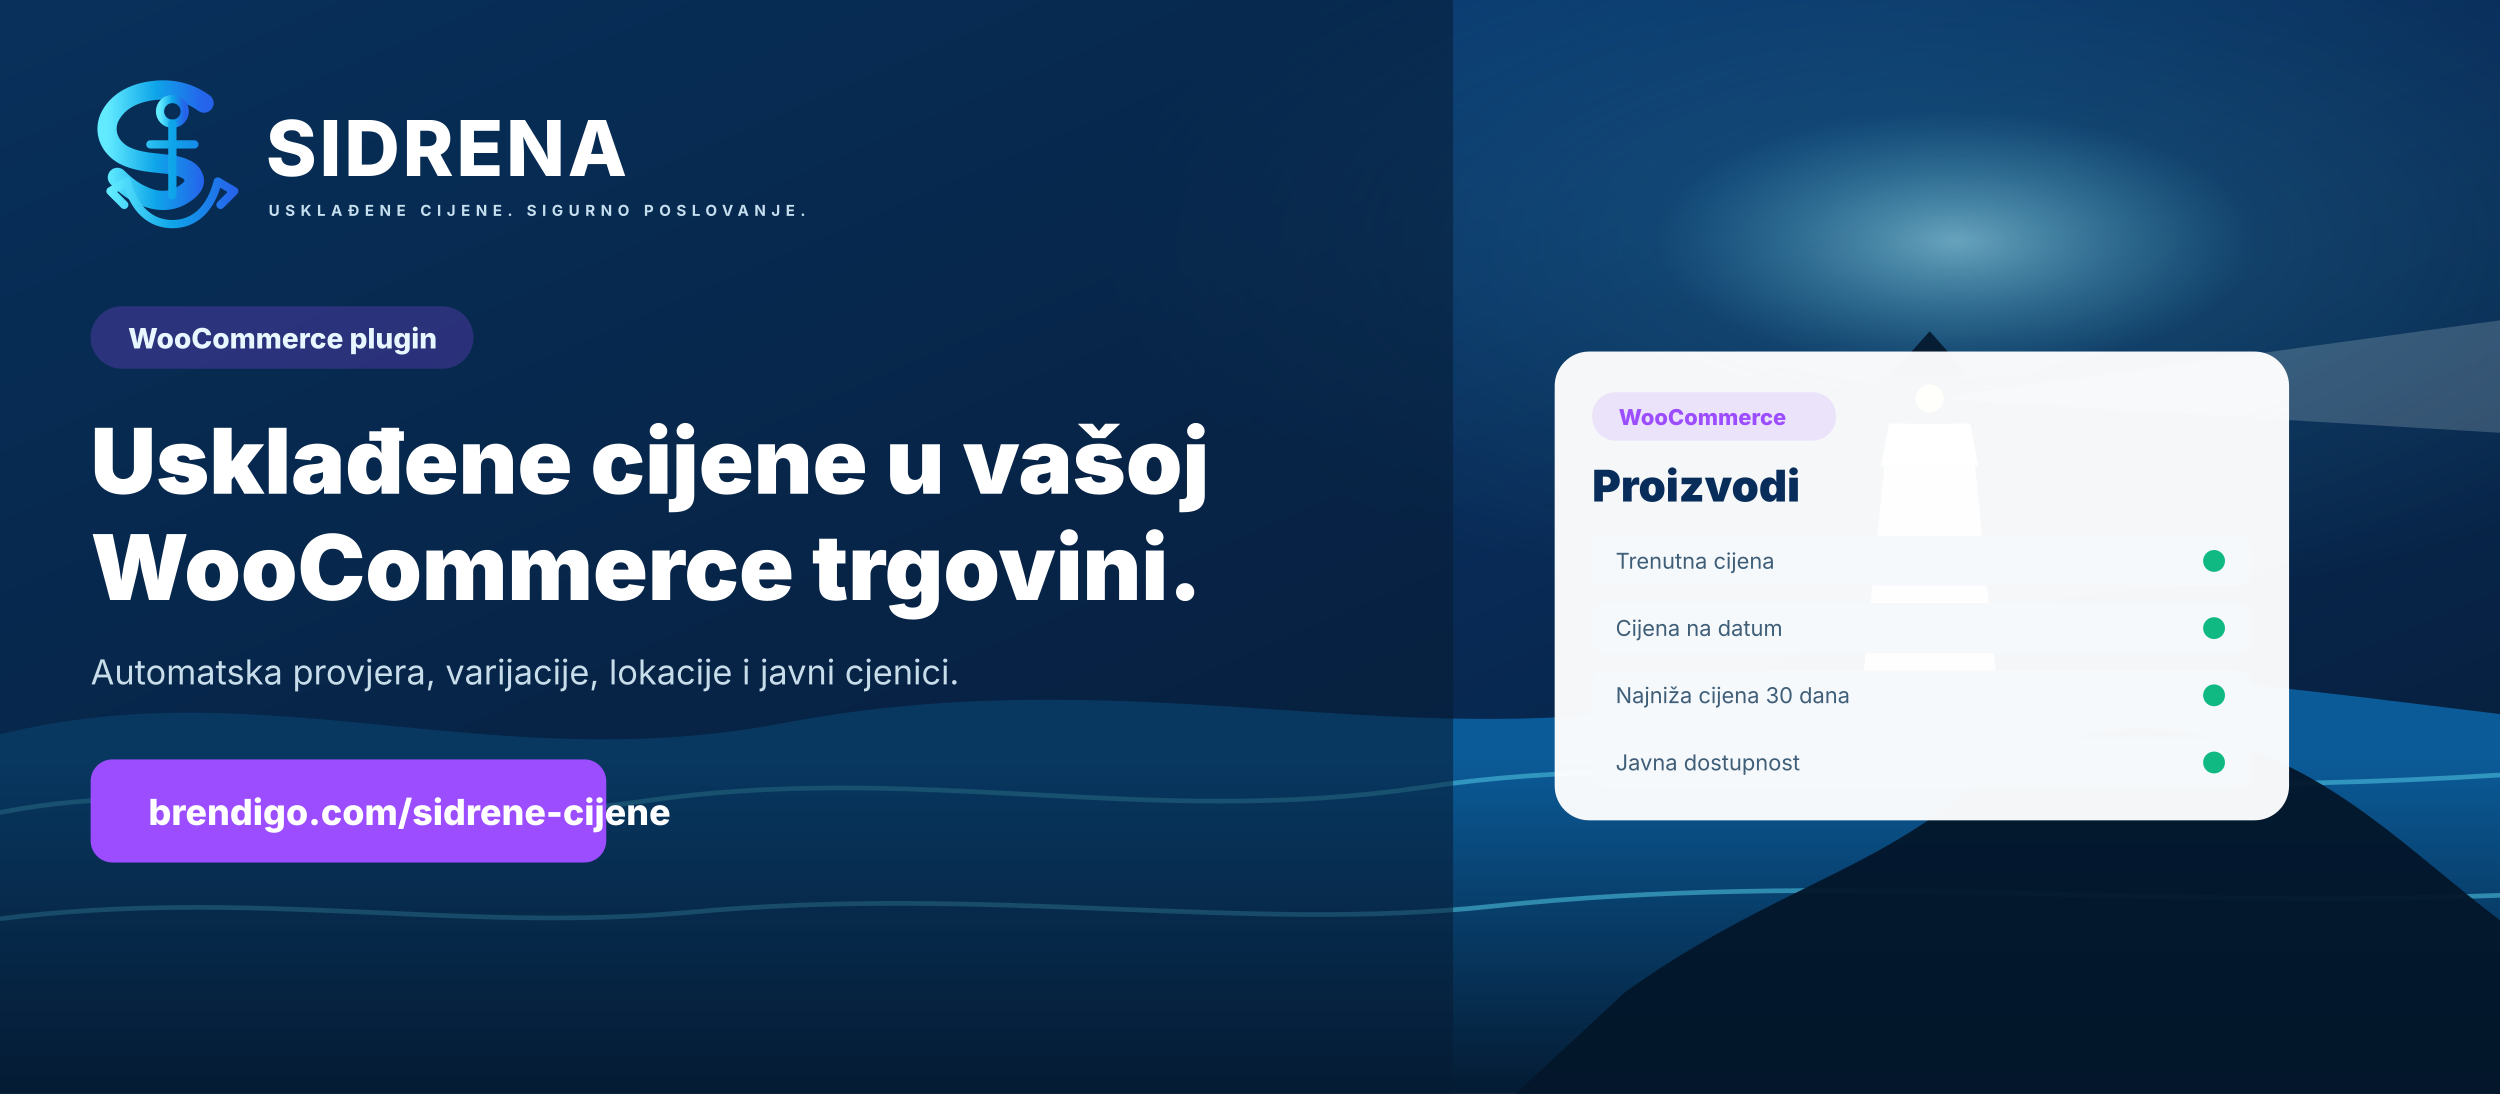
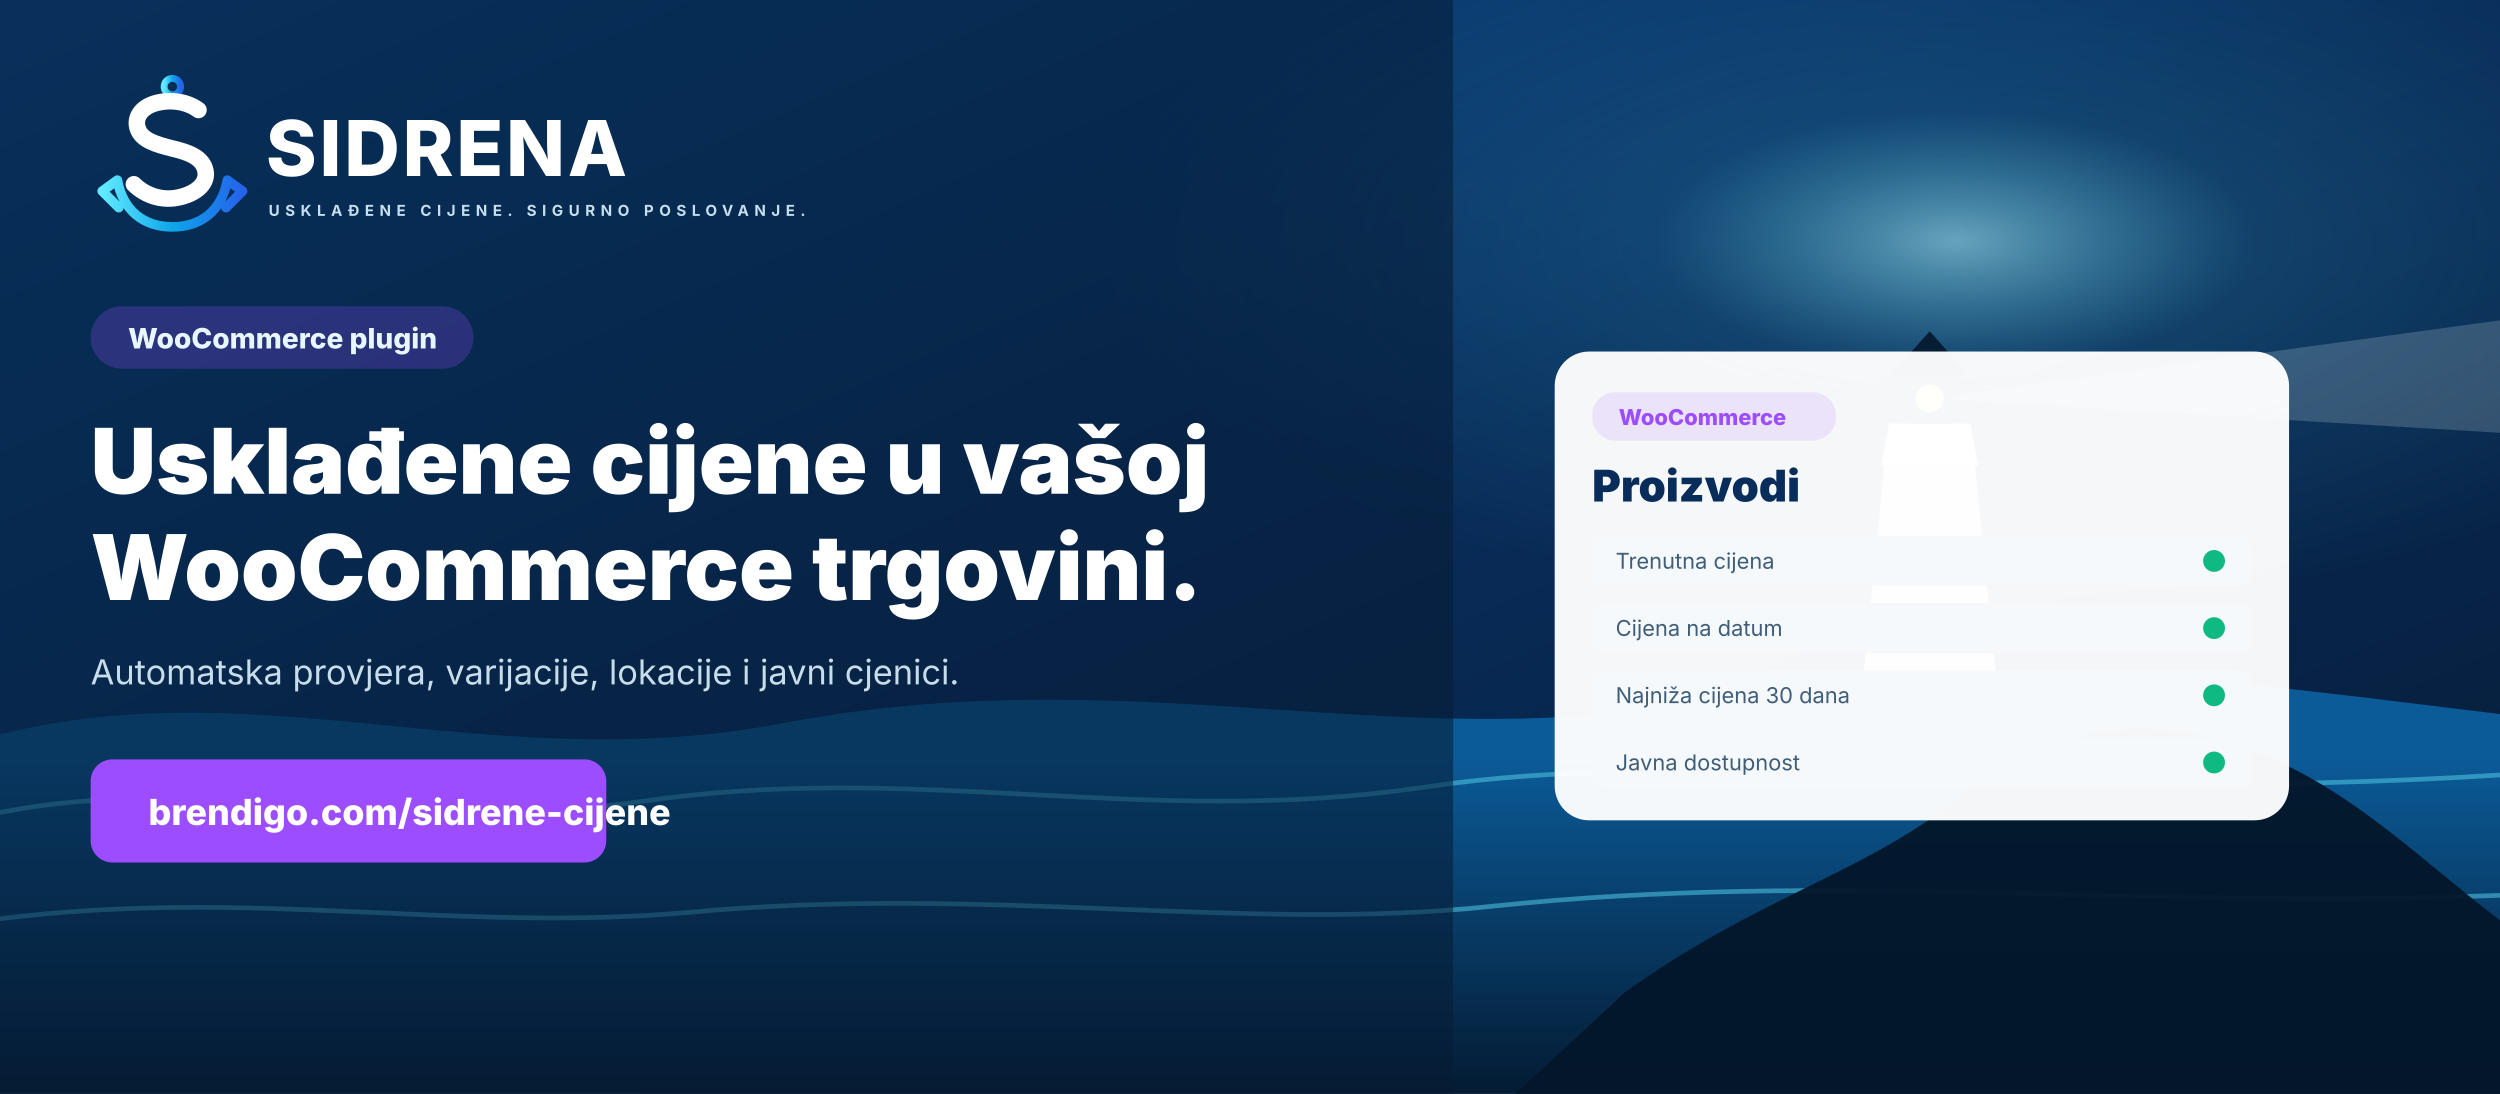
<svg xmlns="http://www.w3.org/2000/svg" viewBox="0 0 1600 700" role="img" aria-labelledby="t">
  <defs>
    <linearGradient id="sky" x1="0" y1="0" x2="1" y2="1">
      <stop stop-color="#0B4C8D" />
      <stop offset=".48" stop-color="#082D5B" />
      <stop offset="1" stop-color="#061A33" />
    </linearGradient>
    <linearGradient id="sea" x1="0" y1=".2" x2="0" y2="1">
      <stop stop-color="#0B5B98" />
      <stop offset="1" stop-color="#041B33" />
    </linearGradient>
    <linearGradient id="cyan" x1="0" y1="0" x2="1" y2="0">
      <stop stop-color="#62EBFF" />
      <stop offset=".5" stop-color="#0EA5E9" />
      <stop offset="1" stop-color="#2563EB" />
    </linearGradient>
    <radialGradient id="glow" cx=".78" cy=".22" r=".34">
      <stop stop-color="#A8F3FF" stop-opacity=".6" />
      <stop offset=".35" stop-color="#4CCBEA" stop-opacity=".14" />
      <stop offset="1" stop-color="#4CCBEA" stop-opacity="0" />
    </radialGradient>
  </defs>
  <rect width="1600" height="700" fill="url(#sky)" />
  <rect width="1600" height="700" fill="url(#glow)" />
  <path d="M0 470c168-42 315 28 500-7 220-42 390 20 580-13 210-37 352-13 520 7v243H0z" fill="url(#sea)" />
  <g opacity=".52" fill="none" stroke="#53CFE9" stroke-width="3">
    <path d="M0 520c130-26 260 15 410-7 176-26 323 17 500-9 186-28 370 12 690-8" />
    <path d="M0 588c160-20 292 9 440-4 190-18 357 13 515-4 218-23 410 2 645-7" />
  </g>
  <path d="M1040 635c84-60 147-74 208-120 59-45 110-58 170-42 76 20 124 72 182 116v111H970z" fill="#03162A" opacity=".95" />
  <path d="M1192 438h86l-14-140h-58z" fill="#E6F0F4" />
  <path d="M1204 298h62l-5-27h-52z" fill="#FBFDFE" />
  <rect x="1217" y="240" width="36" height="31" rx="3" fill="#0B2A48" />
  <path d="M1210 240h50l-25-28z" fill="#071D34" />
  <circle cx="1235" cy="255" r="9" fill="#FFF4A6" />
  <path d="M1235 255L1600 205v72z" fill="#F4FFFF" opacity=".18" />
  <rect width="930" height="700" fill="#061A33" opacity=".56" />
  <g transform="translate(54 44) scale(0.88)">
    <g fill="none" stroke="url(#cyan)" stroke-linecap="round" stroke-linejoin="round">
-       <path d="M87 25c-11-8-24-11-38-9-15 2-26 9-31 20-4 10 0 21 11 27 8 4 17 5 27 6 13 1 21 4 23 9 3 5-1 10-8 14-8 5-19 5-29 0-7-3-13-8-18-13" stroke-width="14" />
-       <circle cx="64" cy="31" r="9" stroke-width="6" />
-       <path d="M64 40v52M48 55h32M31 82c5 20 17 31 33 31s28-11 33-31M31 82l-12 7 10 10m68-17 12 7-10 10" stroke-width="6" />
+       <circle cx="64" cy="13" r="6" stroke-width="5" />
+       <path d="M64 20V104" stroke-width="8" />
+       <path d="M44 48H84" stroke-width="7" />
+       <path d="M24 81C28 103 43 115 64 115C85 115 100 103 104 81M24 81L13 89L25 101M104 81L115 89L103 101" stroke-width="7" />
    </g>
+     <path d="M83 30C75 24 63 22 52 25C41 28 36 36 39 44C42 52 52 55 64 58C77 61 86 65 88 74C90 83 82 90 71 93C57 97 44 92 36 84" fill="none" stroke="#FFFFFF" stroke-width="12" stroke-linecap="round" stroke-linejoin="round" />
    <text x="132" y="78" fill="#fff" font-family="Inter,Segoe UI,Arial,sans-serif" font-size="56" font-weight="800" letter-spacing="2">SIDRENA</text>
    <text x="134" y="107" fill="#C6DFEF" font-family="Inter,Segoe UI,Arial,sans-serif" font-size="11" font-weight="700" letter-spacing="4">USKLAĐENE CIJENE. SIGURNO POSLOVANJE.</text>
  </g>
  <rect x="58" y="196" width="245" height="40" rx="20" fill="#9B4DFF" opacity=".24" />
  <text x="82" y="223" fill="#E8F7FF" font-family="Inter,Segoe UI,Arial,sans-serif" font-size="18" font-weight="800">WooCommerce plugin</text>
  <text x="58" y="316" fill="#fff" font-family="Inter,Segoe UI,Arial,sans-serif" font-size="58" font-weight="850">Usklađene cijene u vašoj</text>
  <text x="58" y="384" fill="#fff" font-family="Inter,Segoe UI,Arial,sans-serif" font-size="58" font-weight="850">WooCommerce trgovini.</text>
  <text x="58" y="438" fill="#C8DDEA" font-family="Inter,Segoe UI,Arial,sans-serif" font-size="22">Automatska provjera, varijacije, lokacije i javni cjenici.</text>
  <rect x="58" y="486" width="330" height="66" rx="14" fill="#9B4DFF" />
  <text x="95" y="528" fill="#fff" font-family="Inter,Segoe UI,Arial,sans-serif" font-size="23" font-weight="800">brendigo.com/sidrene-cijene</text>
  <g transform="translate(995 225)">
    <rect width="470" height="300" rx="22" fill="#fff" opacity=".96" />
    <rect x="24" y="26" width="156" height="31" rx="15" fill="#9B4DFF" opacity=".12" />
    <text x="41" y="47" fill="#9B4DFF" font-family="Inter,Segoe UI,Arial,sans-serif" font-size="14" font-weight="800">WooCommerce</text>
    <text x="24" y="96" fill="#082D5B" font-family="Inter,Segoe UI,Arial,sans-serif" font-size="28" font-weight="850">Proizvodi</text>
    <rect x="24" y="118" width="422" height="32" rx="8" fill="#F6F9FC" />
    <text x="39" y="139" fill="#3F5E78" font-family="Inter,Segoe UI,Arial,sans-serif" font-size="14">Trenutna cijena</text>
    <circle cx="422" cy="134" r="7" fill="#10B981" />
    <rect x="24" y="161" width="422" height="32" rx="8" fill="#F6F9FC" />
    <text x="39" y="182" fill="#3F5E78" font-family="Inter,Segoe UI,Arial,sans-serif" font-size="14">Cijena na datum</text>
    <circle cx="422" cy="177" r="7" fill="#10B981" />
    <rect x="24" y="204" width="422" height="32" rx="8" fill="#F6F9FC" />
    <text x="39" y="225" fill="#3F5E78" font-family="Inter,Segoe UI,Arial,sans-serif" font-size="14">Najniža cijena 30 dana</text>
    <circle cx="422" cy="220" r="7" fill="#10B981" />
    <rect x="24" y="247" width="422" height="32" rx="8" fill="#F6F9FC" />
    <text x="39" y="268" fill="#3F5E78" font-family="Inter,Segoe UI,Arial,sans-serif" font-size="14">Javna dostupnost</text>
    <circle cx="422" cy="263" r="7" fill="#10B981" />
  </g>
</svg>
